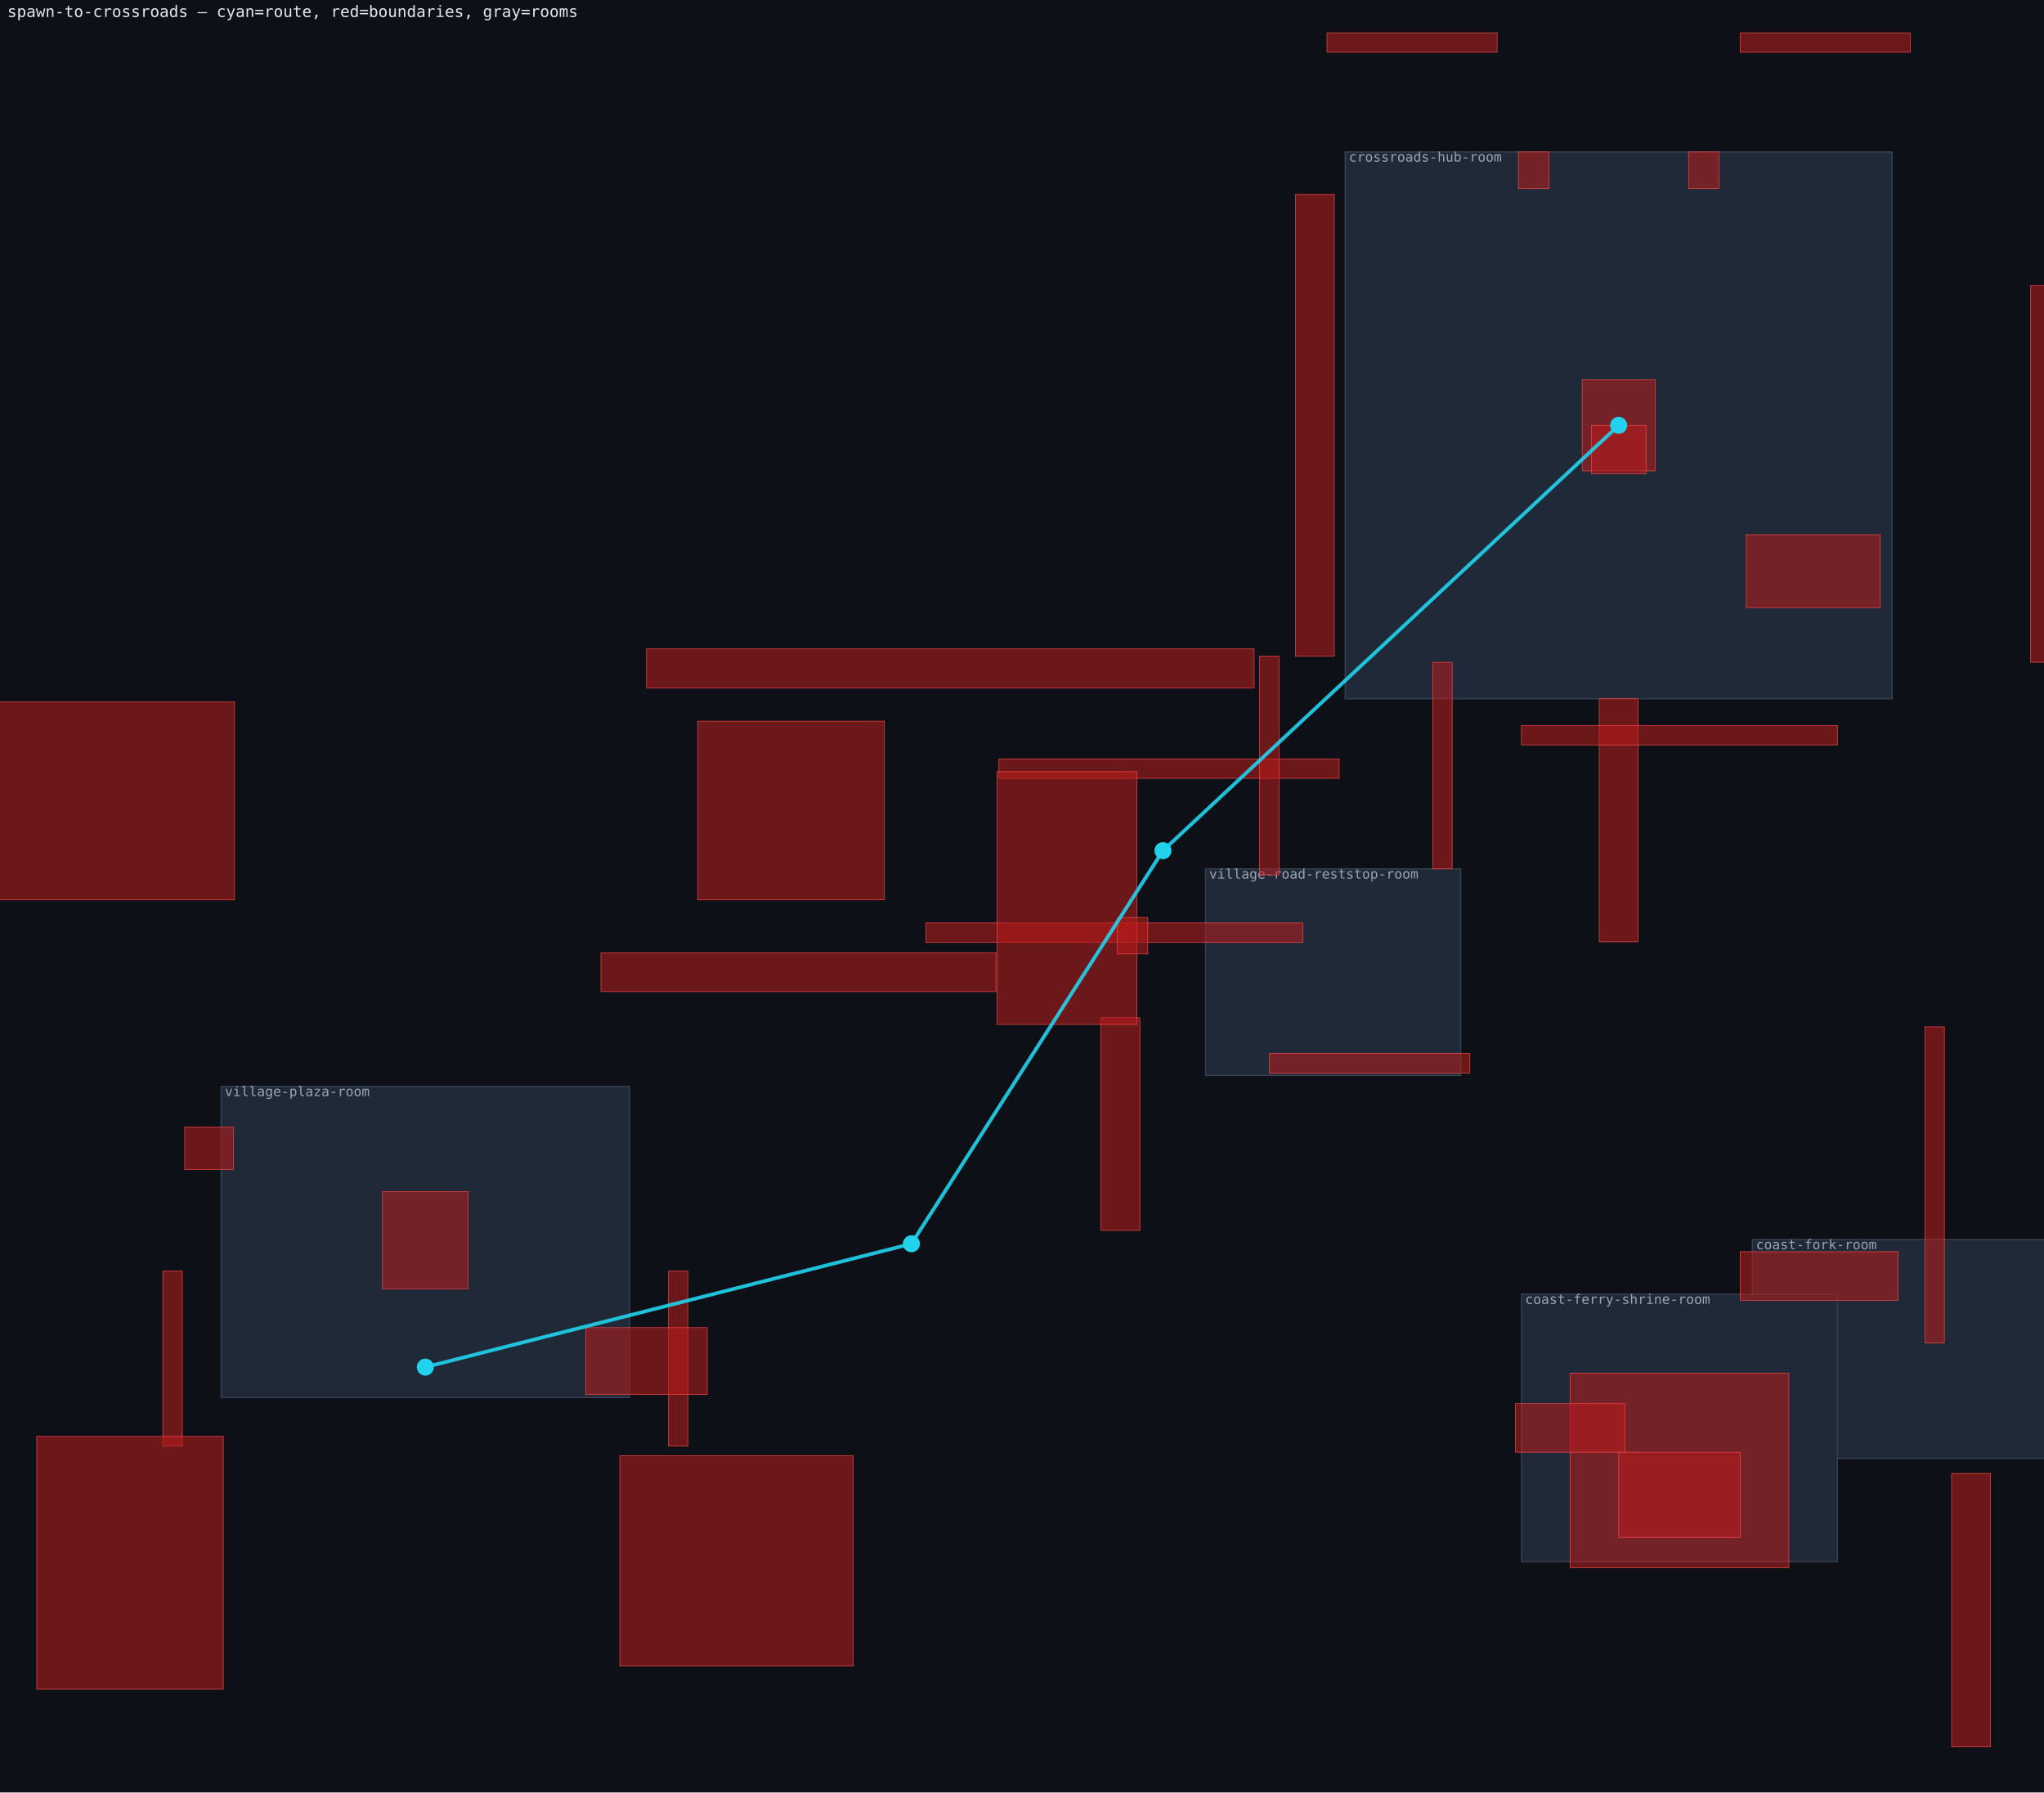
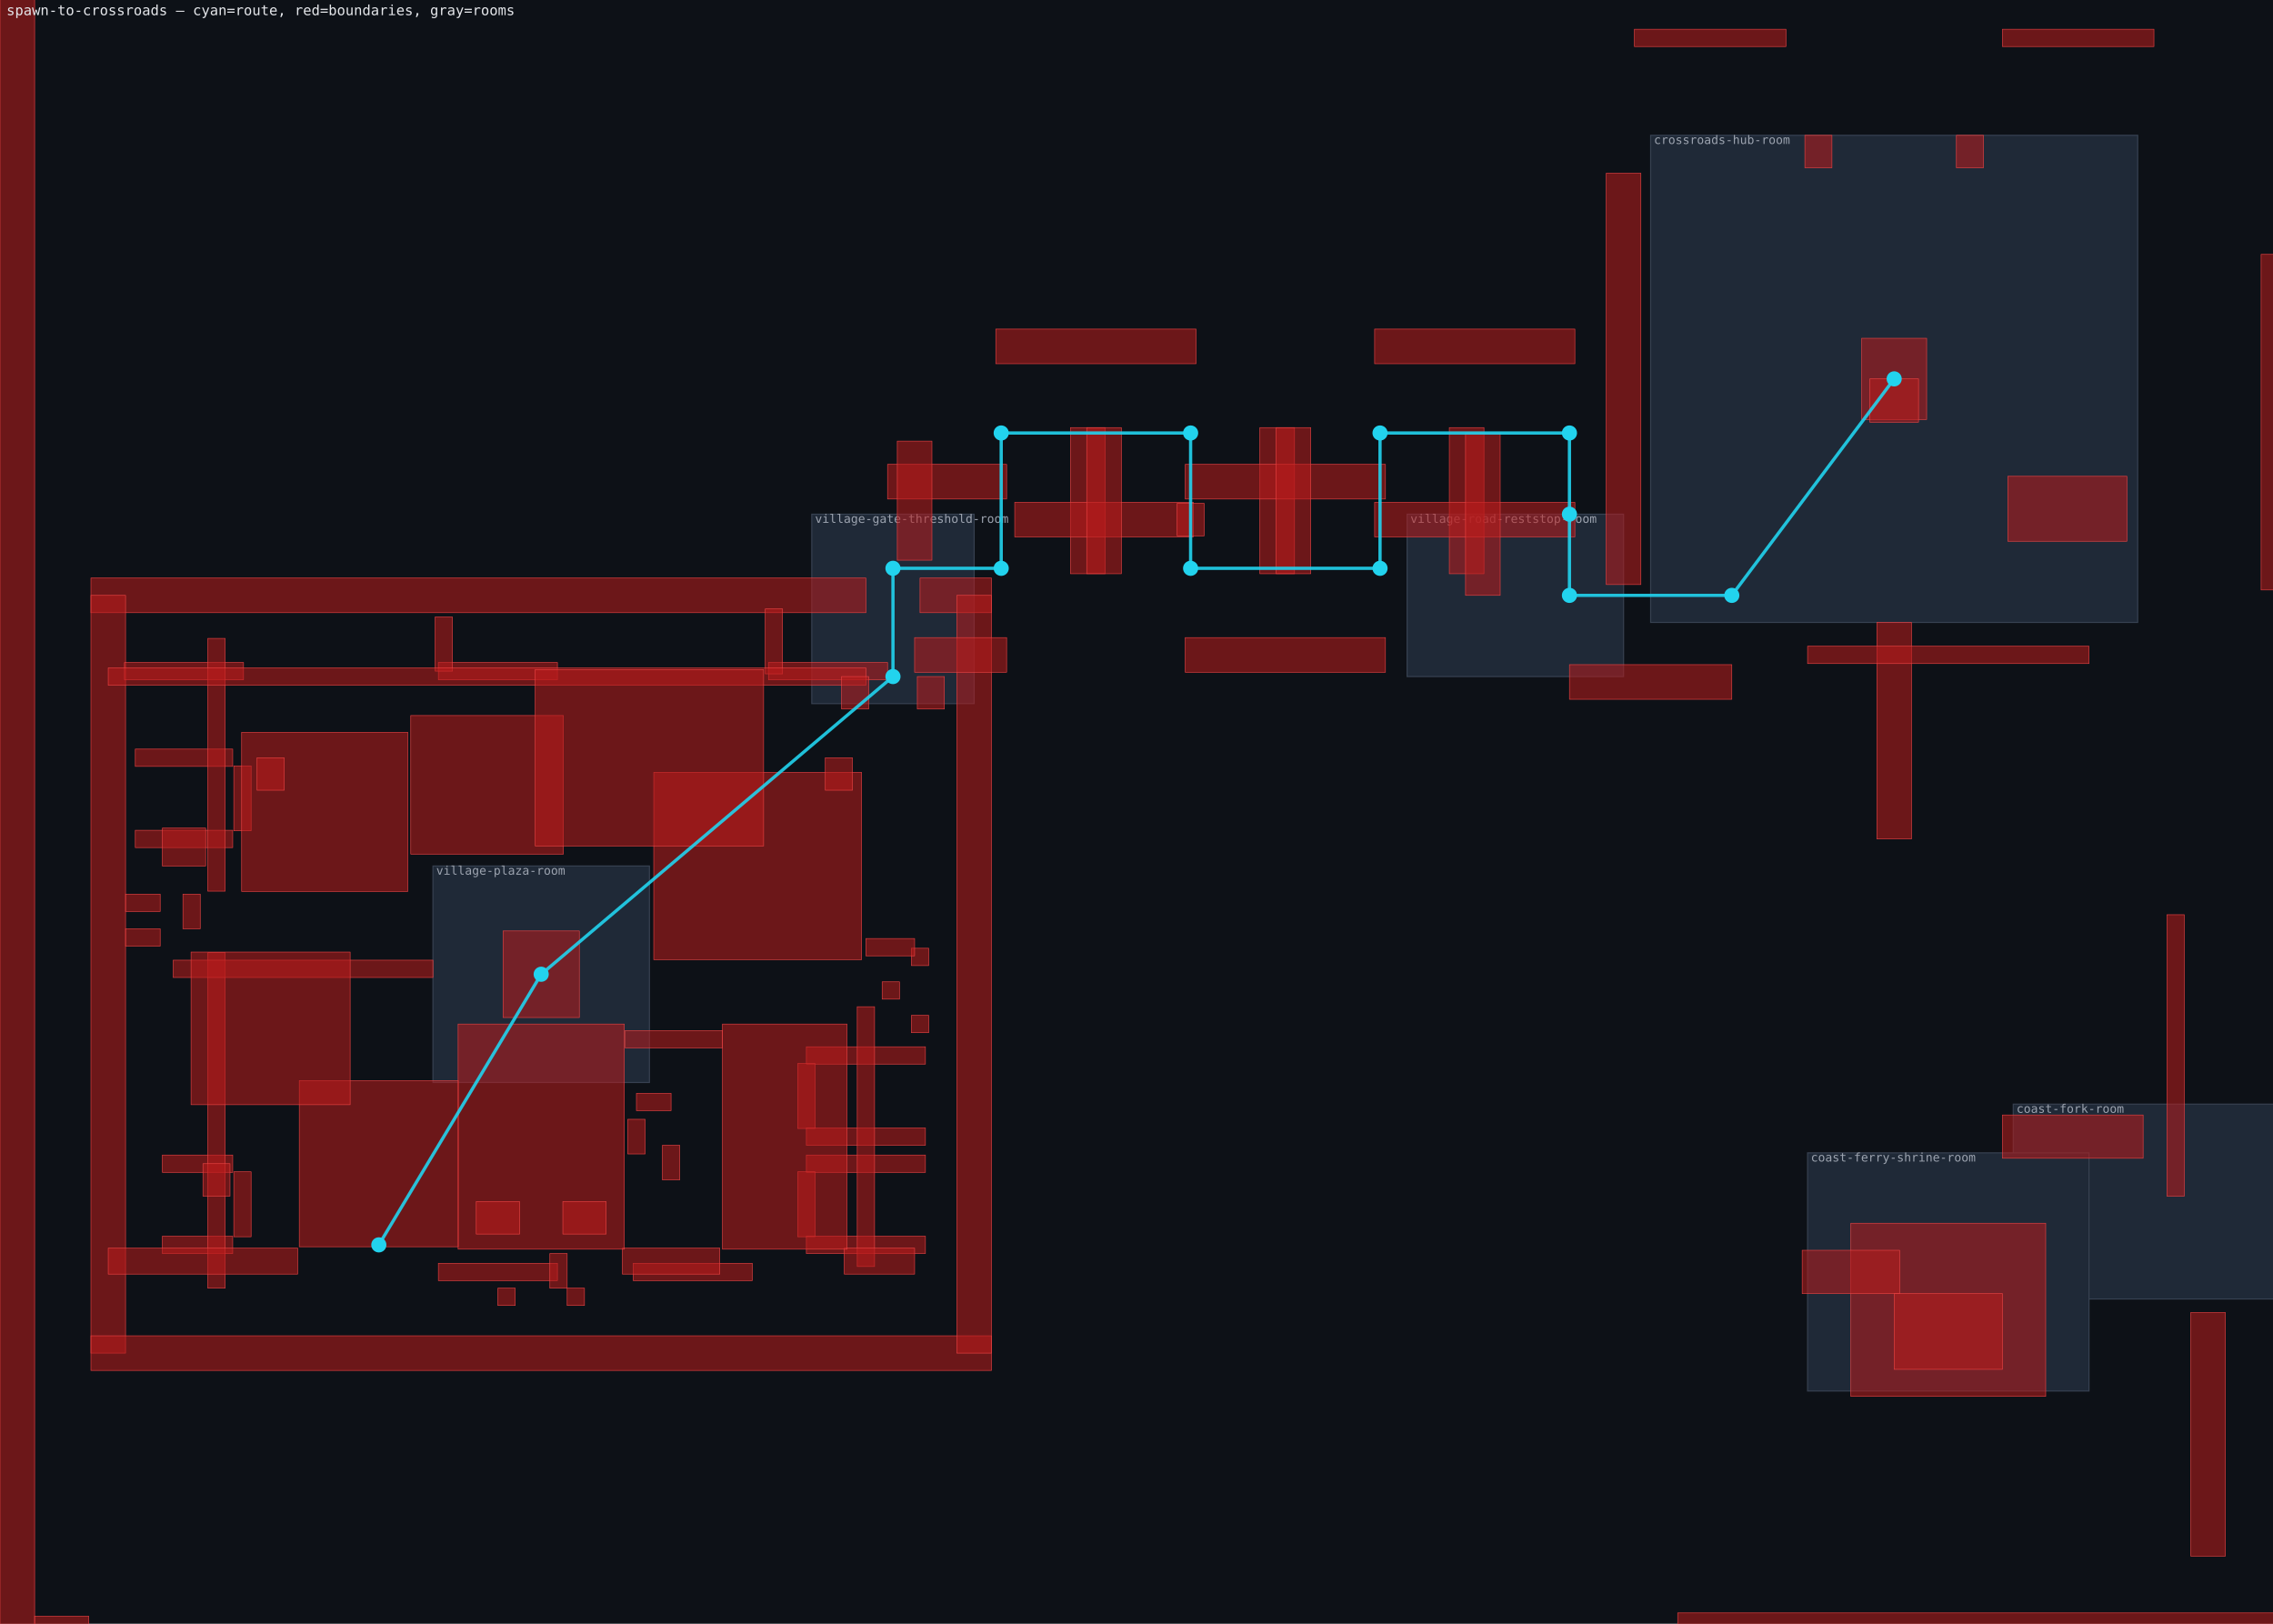
- <svg xmlns="http://www.w3.org/2000/svg" viewBox="0 0 3364 2950" width="841" height="737.5">
-   <rect width="3364" height="2950" fill="#0d1117" />
-   <rect x="364" y="1788" width="672" height="512" fill="#1f2937" stroke="#374151" stroke-width="2" />
-   <text x="370" y="1804" fill="#9ca3af" font-size="22" font-family="monospace">village-plaza-room</text>
-   <rect x="1984" y="1430" width="420" height="340" fill="#1f2937" stroke="#374151" stroke-width="2" />
-   <text x="1990" y="1446" fill="#9ca3af" font-size="22" font-family="monospace">village-road-reststop-room</text>
-   <rect x="2214" y="250" width="900" height="900" fill="#1f2937" stroke="#374151" stroke-width="2" />
-   <text x="2220" y="266" fill="#9ca3af" font-size="22" font-family="monospace">crossroads-hub-room</text>
-   <rect x="2884" y="2040" width="760" height="360" fill="#1f2937" stroke="#374151" stroke-width="2" />
-   <text x="2890" y="2056" fill="#9ca3af" font-size="22" font-family="monospace">coast-fork-room</text>
-   <rect x="2504" y="2130" width="520" height="440" fill="#1f2937" stroke="#374151" stroke-width="2" />
-   <text x="2510" y="2146" fill="#9ca3af" font-size="22" font-family="monospace">coast-ferry-shrine-room</text>
-   <rect x="989" y="1568" width="650" height="64" fill="#b91c1c" fill-opacity="0.55" stroke="#ef4444" stroke-width="1" />
-   <rect x="1812" y="1675" width="64" height="350" fill="#b91c1c" fill-opacity="0.55" stroke="#ef4444" stroke-width="1" />
-   <rect x="1064" y="1068" width="1000" height="64" fill="#b91c1c" fill-opacity="0.55" stroke="#ef4444" stroke-width="1" />
-   <rect x="2632" y="1150" width="64" height="400" fill="#b91c1c" fill-opacity="0.55" stroke="#ef4444" stroke-width="1" />
-   <rect x="3212" y="2425" width="64" height="450" fill="#b91c1c" fill-opacity="0.55" stroke="#ef4444" stroke-width="1" />
-   <rect x="2132" y="320" width="64" height="760" fill="#b91c1c" fill-opacity="0.55" stroke="#ef4444" stroke-width="1" />
-   <rect x="3342" y="470" width="64" height="620" fill="#b91c1c" fill-opacity="0.55" stroke="#ef4444" stroke-width="1" />
-   <rect x="268" y="2092" width="32" height="288" fill="#b91c1c" fill-opacity="0.55" stroke="#ef4444" stroke-width="1" />
-   <rect x="1100" y="2092" width="32" height="288" fill="#b91c1c" fill-opacity="0.55" stroke="#ef4444" stroke-width="1" />
-   <rect x="1524" y="1519" width="620" height="32" fill="#b91c1c" fill-opacity="0.55" stroke="#ef4444" stroke-width="1" />
-   <rect x="1644" y="1249" width="560" height="32" fill="#b91c1c" fill-opacity="0.55" stroke="#ef4444" stroke-width="1" />
-   <rect x="2073" y="1080" width="32" height="360" fill="#b91c1c" fill-opacity="0.55" stroke="#ef4444" stroke-width="1" />
-   <rect x="2358" y="1090" width="32" height="340" fill="#b91c1c" fill-opacity="0.55" stroke="#ef4444" stroke-width="1" />
-   <rect x="2089" y="1734" width="330" height="32" fill="#b91c1c" fill-opacity="0.55" stroke="#ef4444" stroke-width="1" />
-   <rect x="3168" y="1690" width="32" height="520" fill="#b91c1c" fill-opacity="0.55" stroke="#ef4444" stroke-width="1" />
-   <rect x="2504" y="1194" width="520" height="32" fill="#b91c1c" fill-opacity="0.55" stroke="#ef4444" stroke-width="1" />
-   <rect x="2184" y="54" width="280" height="32" fill="#b91c1c" fill-opacity="0.55" stroke="#ef4444" stroke-width="1" />
-   <rect x="2864" y="54" width="280" height="32" fill="#b91c1c" fill-opacity="0.55" stroke="#ef4444" stroke-width="1" />
-   <rect x="1020" y="2396" width="384" height="346" fill="#b91c1c" fill-opacity="0.55" stroke="#ef4444" stroke-width="1" />
-   <rect x="1148.5" y="1187" width="307" height="294" fill="#b91c1c" fill-opacity="0.55" stroke="#ef4444" stroke-width="1" />
-   <rect x="-36" y="1155" width="422" height="326" fill="#b91c1c" fill-opacity="0.55" stroke="#ef4444" stroke-width="1" />
-   <rect x="1641" y="1270" width="230" height="416" fill="#b91c1c" fill-opacity="0.55" stroke="#ef4444" stroke-width="1" />
-   <rect x="629.5" y="1961" width="141" height="160" fill="#b91c1c" fill-opacity="0.55" stroke="#ef4444" stroke-width="1" />
-   <rect x="60.5" y="2364" width="307" height="416" fill="#b91c1c" fill-opacity="0.55" stroke="#ef4444" stroke-width="1" />
-   <rect x="2584" y="2260" width="360" height="320" fill="#b91c1c" fill-opacity="0.55" stroke="#ef4444" stroke-width="1" />
-   <rect x="2604" y="625" width="120" height="150" fill="#b91c1c" fill-opacity="0.55" stroke="#ef4444" stroke-width="1" />
-   <rect x="1839" y="1510" width="50" height="60" fill="#b91c1c" fill-opacity="0.55" stroke="#ef4444" stroke-width="1" />
-   <rect x="304" y="1855" width="80" height="70" fill="#b91c1c" fill-opacity="0.55" stroke="#ef4444" stroke-width="1" />
-   <rect x="964" y="2185" width="200" height="110" fill="#b91c1c" fill-opacity="0.55" stroke="#ef4444" stroke-width="1" />
-   <rect x="2664" y="2390" width="200" height="140" fill="#b91c1c" fill-opacity="0.55" stroke="#ef4444" stroke-width="1" />
-   <rect x="2864" y="2060" width="260" height="80" fill="#b91c1c" fill-opacity="0.55" stroke="#ef4444" stroke-width="1" />
-   <rect x="2494" y="2310" width="180" height="80" fill="#b91c1c" fill-opacity="0.55" stroke="#ef4444" stroke-width="1" />
-   <rect x="2619" y="700" width="90" height="80" fill="#b91c1c" fill-opacity="0.55" stroke="#ef4444" stroke-width="1" />
-   <rect x="2499" y="250" width="50" height="60" fill="#b91c1c" fill-opacity="0.55" stroke="#ef4444" stroke-width="1" />
-   <rect x="2779" y="250" width="50" height="60" fill="#b91c1c" fill-opacity="0.55" stroke="#ef4444" stroke-width="1" />
-   <rect x="2874" y="880" width="220" height="120" fill="#b91c1c" fill-opacity="0.55" stroke="#ef4444" stroke-width="1" />
-   <polyline points="700,2250 1500,2047 1914,1400 2664,700" fill="none" stroke="#22d3ee" stroke-width="6" stroke-opacity="0.9" />
-   <circle cx="700" cy="2250" r="14" fill="#22d3ee" />
-   <circle cx="1500" cy="2047" r="14" fill="#22d3ee" />
-   <circle cx="1914" cy="1400" r="14" fill="#22d3ee" />
-   <circle cx="2664" cy="700" r="14" fill="#22d3ee" />
+ <svg xmlns="http://www.w3.org/2000/svg" viewBox="0 0 4200 3000" width="1050" height="750">
+   <rect width="4200" height="3000" fill="#0d1117" />
+   <rect x="800" y="1600" width="400" height="400" fill="#1f2937" stroke="#374151" stroke-width="2" />
+   <text x="806" y="1616" fill="#9ca3af" font-size="22" font-family="monospace">village-plaza-room</text>
+   <rect x="1500" y="950" width="300" height="350" fill="#1f2937" stroke="#374151" stroke-width="2" />
+   <text x="1506" y="966" fill="#9ca3af" font-size="22" font-family="monospace">village-gate-threshold-room</text>
+   <rect x="2600" y="950" width="400" height="300" fill="#1f2937" stroke="#374151" stroke-width="2" />
+   <text x="2606" y="966" fill="#9ca3af" font-size="22" font-family="monospace">village-road-reststop-room</text>
+   <rect x="3050" y="250" width="900" height="900" fill="#1f2937" stroke="#374151" stroke-width="2" />
+   <text x="3056" y="266" fill="#9ca3af" font-size="22" font-family="monospace">crossroads-hub-room</text>
+   <rect x="3720" y="2040" width="760" height="360" fill="#1f2937" stroke="#374151" stroke-width="2" />
+   <text x="3726" y="2056" fill="#9ca3af" font-size="22" font-family="monospace">coast-fork-room</text>
+   <rect x="3340" y="2130" width="520" height="440" fill="#1f2937" stroke="#374151" stroke-width="2" />
+   <text x="3346" y="2146" fill="#9ca3af" font-size="22" font-family="monospace">coast-ferry-shrine-room</text>
+   <rect x="0" y="-3300" width="64" height="6400" fill="#b91c1c" fill-opacity="0.55" stroke="#ef4444" stroke-width="1" />
+   <rect x="64" y="2986" width="100" height="50" fill="#b91c1c" fill-opacity="0.55" stroke="#ef4444" stroke-width="1" />
+   <rect x="168" y="1068" width="1432" height="64" fill="#b91c1c" fill-opacity="0.55" stroke="#ef4444" stroke-width="1" />
+   <rect x="1700" y="1068" width="132" height="64" fill="#b91c1c" fill-opacity="0.55" stroke="#ef4444" stroke-width="1" />
+   <rect x="168" y="1100" width="64" height="1400" fill="#b91c1c" fill-opacity="0.55" stroke="#ef4444" stroke-width="1" />
+   <rect x="168" y="2468" width="1664" height="64" fill="#b91c1c" fill-opacity="0.55" stroke="#ef4444" stroke-width="1" />
+   <rect x="1768" y="1100" width="64" height="1400" fill="#b91c1c" fill-opacity="0.55" stroke="#ef4444" stroke-width="1" />
+   <rect x="230" y="1224" width="220" height="32" fill="#b91c1c" fill-opacity="0.55" stroke="#ef4444" stroke-width="1" />
+   <rect x="810" y="1224" width="220" height="32" fill="#b91c1c" fill-opacity="0.55" stroke="#ef4444" stroke-width="1" />
+   <rect x="804" y="1140" width="32" height="100" fill="#b91c1c" fill-opacity="0.55" stroke="#ef4444" stroke-width="1" />
+   <rect x="1420" y="1224" width="220" height="32" fill="#b91c1c" fill-opacity="0.55" stroke="#ef4444" stroke-width="1" />
+   <rect x="1414" y="1125" width="32" height="120" fill="#b91c1c" fill-opacity="0.55" stroke="#ef4444" stroke-width="1" />
+   <rect x="250" y="1384" width="180" height="32" fill="#b91c1c" fill-opacity="0.55" stroke="#ef4444" stroke-width="1" />
+   <rect x="432" y="1415" width="32" height="120" fill="#b91c1c" fill-opacity="0.55" stroke="#ef4444" stroke-width="1" />
+   <rect x="250" y="1534" width="180" height="32" fill="#b91c1c" fill-opacity="0.55" stroke="#ef4444" stroke-width="1" />
+   <rect x="1490" y="1934" width="220" height="32" fill="#b91c1c" fill-opacity="0.55" stroke="#ef4444" stroke-width="1" />
+   <rect x="1474" y="1965" width="32" height="120" fill="#b91c1c" fill-opacity="0.55" stroke="#ef4444" stroke-width="1" />
+   <rect x="1490" y="2084" width="220" height="32" fill="#b91c1c" fill-opacity="0.55" stroke="#ef4444" stroke-width="1" />
+   <rect x="300" y="2134" width="130" height="32" fill="#b91c1c" fill-opacity="0.55" stroke="#ef4444" stroke-width="1" />
+   <rect x="432" y="2165" width="32" height="120" fill="#b91c1c" fill-opacity="0.55" stroke="#ef4444" stroke-width="1" />
+   <rect x="300" y="2284" width="130" height="32" fill="#b91c1c" fill-opacity="0.55" stroke="#ef4444" stroke-width="1" />
+   <rect x="810" y="2334" width="220" height="32" fill="#b91c1c" fill-opacity="0.55" stroke="#ef4444" stroke-width="1" />
+   <rect x="1490" y="2134" width="220" height="32" fill="#b91c1c" fill-opacity="0.55" stroke="#ef4444" stroke-width="1" />
+   <rect x="1474" y="2165" width="32" height="120" fill="#b91c1c" fill-opacity="0.55" stroke="#ef4444" stroke-width="1" />
+   <rect x="1490" y="2284" width="220" height="32" fill="#b91c1c" fill-opacity="0.55" stroke="#ef4444" stroke-width="1" />
+   <rect x="1170" y="2334" width="220" height="32" fill="#b91c1c" fill-opacity="0.55" stroke="#ef4444" stroke-width="1" />
+   <rect x="232" y="1652" width="64" height="32" fill="#b91c1c" fill-opacity="0.55" stroke="#ef4444" stroke-width="1" />
+   <rect x="232" y="1716" width="64" height="32" fill="#b91c1c" fill-opacity="0.55" stroke="#ef4444" stroke-width="1" />
+   <rect x="338" y="1652" width="32" height="64" fill="#b91c1c" fill-opacity="0.55" stroke="#ef4444" stroke-width="1" />
+   <rect x="1684" y="1752" width="32" height="32" fill="#b91c1c" fill-opacity="0.55" stroke="#ef4444" stroke-width="1" />
+   <rect x="1684" y="1876" width="32" height="32" fill="#b91c1c" fill-opacity="0.55" stroke="#ef4444" stroke-width="1" />
+   <rect x="1630" y="1814" width="32" height="32" fill="#b91c1c" fill-opacity="0.55" stroke="#ef4444" stroke-width="1" />
+   <rect x="1176" y="2020" width="64" height="32" fill="#b91c1c" fill-opacity="0.55" stroke="#ef4444" stroke-width="1" />
+   <rect x="1224" y="2116" width="32" height="64" fill="#b91c1c" fill-opacity="0.55" stroke="#ef4444" stroke-width="1" />
+   <rect x="1160" y="2068" width="32" height="64" fill="#b91c1c" fill-opacity="0.55" stroke="#ef4444" stroke-width="1" />
+   <rect x="1016" y="2316" width="32" height="64" fill="#b91c1c" fill-opacity="0.55" stroke="#ef4444" stroke-width="1" />
+   <rect x="920" y="2380" width="32" height="32" fill="#b91c1c" fill-opacity="0.55" stroke="#ef4444" stroke-width="1" />
+   <rect x="1048" y="2380" width="32" height="32" fill="#b91c1c" fill-opacity="0.55" stroke="#ef4444" stroke-width="1" />
+   <rect x="384" y="1179.5" width="32" height="467" fill="#b91c1c" fill-opacity="0.55" stroke="#ef4444" stroke-width="1" />
+   <rect x="384" y="1760" width="32" height="620" fill="#b91c1c" fill-opacity="0.55" stroke="#ef4444" stroke-width="1" />
+   <rect x="320" y="1774" width="480" height="32" fill="#b91c1c" fill-opacity="0.55" stroke="#ef4444" stroke-width="1" />
+   <rect x="200" y="1234" width="1400" height="32" fill="#b91c1c" fill-opacity="0.55" stroke="#ef4444" stroke-width="1" />
+   <rect x="1584" y="1860" width="32" height="480" fill="#b91c1c" fill-opacity="0.55" stroke="#ef4444" stroke-width="1" />
+   <rect x="1155" y="1904" width="180" height="32" fill="#b91c1c" fill-opacity="0.55" stroke="#ef4444" stroke-width="1" />
+   <rect x="1600" y="1734" width="90" height="32" fill="#b91c1c" fill-opacity="0.55" stroke="#ef4444" stroke-width="1" />
+   <rect x="200" y="2306" width="350" height="48" fill="#b91c1c" fill-opacity="0.55" stroke="#ef4444" stroke-width="1" />
+   <rect x="1150" y="2306" width="180" height="48" fill="#b91c1c" fill-opacity="0.55" stroke="#ef4444" stroke-width="1" />
+   <rect x="1560" y="2306" width="130" height="48" fill="#b91c1c" fill-opacity="0.55" stroke="#ef4444" stroke-width="1" />
+   <rect x="1640" y="858" width="220" height="64" fill="#b91c1c" fill-opacity="0.55" stroke="#ef4444" stroke-width="1" />
+   <rect x="1690" y="1178" width="170" height="64" fill="#b91c1c" fill-opacity="0.55" stroke="#ef4444" stroke-width="1" />
+   <rect x="1658" y="815" width="64" height="220" fill="#b91c1c" fill-opacity="0.55" stroke="#ef4444" stroke-width="1" />
+   <rect x="1978" y="790" width="64" height="270" fill="#b91c1c" fill-opacity="0.55" stroke="#ef4444" stroke-width="1" />
+   <rect x="1840" y="608" width="370" height="64" fill="#b91c1c" fill-opacity="0.55" stroke="#ef4444" stroke-width="1" />
+   <rect x="1875" y="928" width="330" height="64" fill="#b91c1c" fill-opacity="0.55" stroke="#ef4444" stroke-width="1" />
+   <rect x="2008" y="790" width="64" height="270" fill="#b91c1c" fill-opacity="0.55" stroke="#ef4444" stroke-width="1" />
+   <rect x="2328" y="790" width="64" height="270" fill="#b91c1c" fill-opacity="0.55" stroke="#ef4444" stroke-width="1" />
+   <rect x="2190" y="858" width="370" height="64" fill="#b91c1c" fill-opacity="0.55" stroke="#ef4444" stroke-width="1" />
+   <rect x="2190" y="1178" width="370" height="64" fill="#b91c1c" fill-opacity="0.55" stroke="#ef4444" stroke-width="1" />
+   <rect x="2358" y="790" width="64" height="270" fill="#b91c1c" fill-opacity="0.55" stroke="#ef4444" stroke-width="1" />
+   <rect x="2678" y="790" width="64" height="270" fill="#b91c1c" fill-opacity="0.55" stroke="#ef4444" stroke-width="1" />
+   <rect x="2540" y="608" width="370" height="64" fill="#b91c1c" fill-opacity="0.55" stroke="#ef4444" stroke-width="1" />
+   <rect x="2540" y="928" width="370" height="64" fill="#b91c1c" fill-opacity="0.55" stroke="#ef4444" stroke-width="1" />
+   <rect x="2708" y="800" width="64" height="300" fill="#b91c1c" fill-opacity="0.55" stroke="#ef4444" stroke-width="1" />
+   <rect x="2900" y="1228" width="300" height="64" fill="#b91c1c" fill-opacity="0.55" stroke="#ef4444" stroke-width="1" />
+   <rect x="3100" y="2980" width="3000" height="80" fill="#b91c1c" fill-opacity="0.55" stroke="#ef4444" stroke-width="1" />
+   <rect x="3468" y="1150" width="64" height="400" fill="#b91c1c" fill-opacity="0.55" stroke="#ef4444" stroke-width="1" />
+   <rect x="4048" y="2425" width="64" height="450" fill="#b91c1c" fill-opacity="0.55" stroke="#ef4444" stroke-width="1" />
+   <rect x="2968" y="320" width="64" height="760" fill="#b91c1c" fill-opacity="0.55" stroke="#ef4444" stroke-width="1" />
+   <rect x="4178" y="470" width="64" height="620" fill="#b91c1c" fill-opacity="0.55" stroke="#ef4444" stroke-width="1" />
+   <rect x="4004" y="1690" width="32" height="520" fill="#b91c1c" fill-opacity="0.55" stroke="#ef4444" stroke-width="1" />
+   <rect x="3340" y="1194" width="520" height="32" fill="#b91c1c" fill-opacity="0.55" stroke="#ef4444" stroke-width="1" />
+   <rect x="3020" y="54" width="280" height="32" fill="#b91c1c" fill-opacity="0.55" stroke="#ef4444" stroke-width="1" />
+   <rect x="3700" y="54" width="280" height="32" fill="#b91c1c" fill-opacity="0.55" stroke="#ef4444" stroke-width="1" />
+   <rect x="553" y="1996.5" width="294" height="307" fill="#b91c1c" fill-opacity="0.55" stroke="#ef4444" stroke-width="1" />
+   <rect x="1208" y="1427" width="384" height="346" fill="#b91c1c" fill-opacity="0.55" stroke="#ef4444" stroke-width="1" />
+   <rect x="446.5" y="1353" width="307" height="294" fill="#b91c1c" fill-opacity="0.55" stroke="#ef4444" stroke-width="1" />
+   <rect x="759" y="1322" width="282" height="256" fill="#b91c1c" fill-opacity="0.55" stroke="#ef4444" stroke-width="1" />
+   <rect x="989" y="1237" width="422" height="326" fill="#b91c1c" fill-opacity="0.55" stroke="#ef4444" stroke-width="1" />
+   <rect x="1335" y="1892" width="230" height="416" fill="#b91c1c" fill-opacity="0.55" stroke="#ef4444" stroke-width="1" />
+   <rect x="929.5" y="1720" width="141" height="160" fill="#b91c1c" fill-opacity="0.55" stroke="#ef4444" stroke-width="1" />
+   <rect x="353" y="1759" width="294" height="282" fill="#b91c1c" fill-opacity="0.55" stroke="#ef4444" stroke-width="1" />
+   <rect x="846.5" y="1892" width="307" height="416" fill="#b91c1c" fill-opacity="0.55" stroke="#ef4444" stroke-width="1" />
+   <rect x="3420" y="2260" width="360" height="320" fill="#b91c1c" fill-opacity="0.55" stroke="#ef4444" stroke-width="1" />
+   <rect x="3440" y="625" width="120" height="150" fill="#b91c1c" fill-opacity="0.55" stroke="#ef4444" stroke-width="1" />
+   <rect x="375" y="2150" width="50" height="60" fill="#b91c1c" fill-opacity="0.55" stroke="#ef4444" stroke-width="1" />
+   <rect x="475" y="1400" width="50" height="60" fill="#b91c1c" fill-opacity="0.55" stroke="#ef4444" stroke-width="1" />
+   <rect x="1525" y="1400" width="50" height="60" fill="#b91c1c" fill-opacity="0.55" stroke="#ef4444" stroke-width="1" />
+   <rect x="300" y="1530" width="80" height="70" fill="#b91c1c" fill-opacity="0.55" stroke="#ef4444" stroke-width="1" />
+   <rect x="880" y="2220" width="80" height="60" fill="#b91c1c" fill-opacity="0.55" stroke="#ef4444" stroke-width="1" />
+   <rect x="1040" y="2220" width="80" height="60" fill="#b91c1c" fill-opacity="0.55" stroke="#ef4444" stroke-width="1" />
+   <rect x="1555" y="1250" width="50" height="60" fill="#b91c1c" fill-opacity="0.55" stroke="#ef4444" stroke-width="1" />
+   <rect x="1695" y="1250" width="50" height="60" fill="#b91c1c" fill-opacity="0.55" stroke="#ef4444" stroke-width="1" />
+   <rect x="2175" y="930" width="50" height="60" fill="#b91c1c" fill-opacity="0.55" stroke="#ef4444" stroke-width="1" />
+   <rect x="3500" y="2390" width="200" height="140" fill="#b91c1c" fill-opacity="0.55" stroke="#ef4444" stroke-width="1" />
+   <rect x="3700" y="2060" width="260" height="80" fill="#b91c1c" fill-opacity="0.55" stroke="#ef4444" stroke-width="1" />
+   <rect x="3330" y="2310" width="180" height="80" fill="#b91c1c" fill-opacity="0.55" stroke="#ef4444" stroke-width="1" />
+   <rect x="3455" y="700" width="90" height="80" fill="#b91c1c" fill-opacity="0.55" stroke="#ef4444" stroke-width="1" />
+   <rect x="3335" y="250" width="50" height="60" fill="#b91c1c" fill-opacity="0.55" stroke="#ef4444" stroke-width="1" />
+   <rect x="3615" y="250" width="50" height="60" fill="#b91c1c" fill-opacity="0.55" stroke="#ef4444" stroke-width="1" />
+   <rect x="3710" y="880" width="220" height="120" fill="#b91c1c" fill-opacity="0.55" stroke="#ef4444" stroke-width="1" />
+   <polyline points="700,2300 1000,1800 1650,1250 1650,1050 1850,1050 1850,800 2200,800 2200,1050 2550,1050 2550,800 2900,800 2900,950 2900,1100 3200,1100 3500,700" fill="none" stroke="#22d3ee" stroke-width="6" stroke-opacity="0.9" />
+   <circle cx="700" cy="2300" r="14" fill="#22d3ee" />
+   <circle cx="1000" cy="1800" r="14" fill="#22d3ee" />
+   <circle cx="1650" cy="1250" r="14" fill="#22d3ee" />
+   <circle cx="1650" cy="1050" r="14" fill="#22d3ee" />
+   <circle cx="1850" cy="1050" r="14" fill="#22d3ee" />
+   <circle cx="1850" cy="800" r="14" fill="#22d3ee" />
+   <circle cx="2200" cy="800" r="14" fill="#22d3ee" />
+   <circle cx="2200" cy="1050" r="14" fill="#22d3ee" />
+   <circle cx="2550" cy="1050" r="14" fill="#22d3ee" />
+   <circle cx="2550" cy="800" r="14" fill="#22d3ee" />
+   <circle cx="2900" cy="800" r="14" fill="#22d3ee" />
+   <circle cx="2900" cy="950" r="14" fill="#22d3ee" />
+   <circle cx="2900" cy="1100" r="14" fill="#22d3ee" />
+   <circle cx="3200" cy="1100" r="14" fill="#22d3ee" />
+   <circle cx="3500" cy="700" r="14" fill="#22d3ee" />
  <text x="12" y="28" fill="#e5e7eb" font-size="26" font-family="monospace">spawn-to-crossroads — cyan=route, red=boundaries, gray=rooms</text>
</svg>
